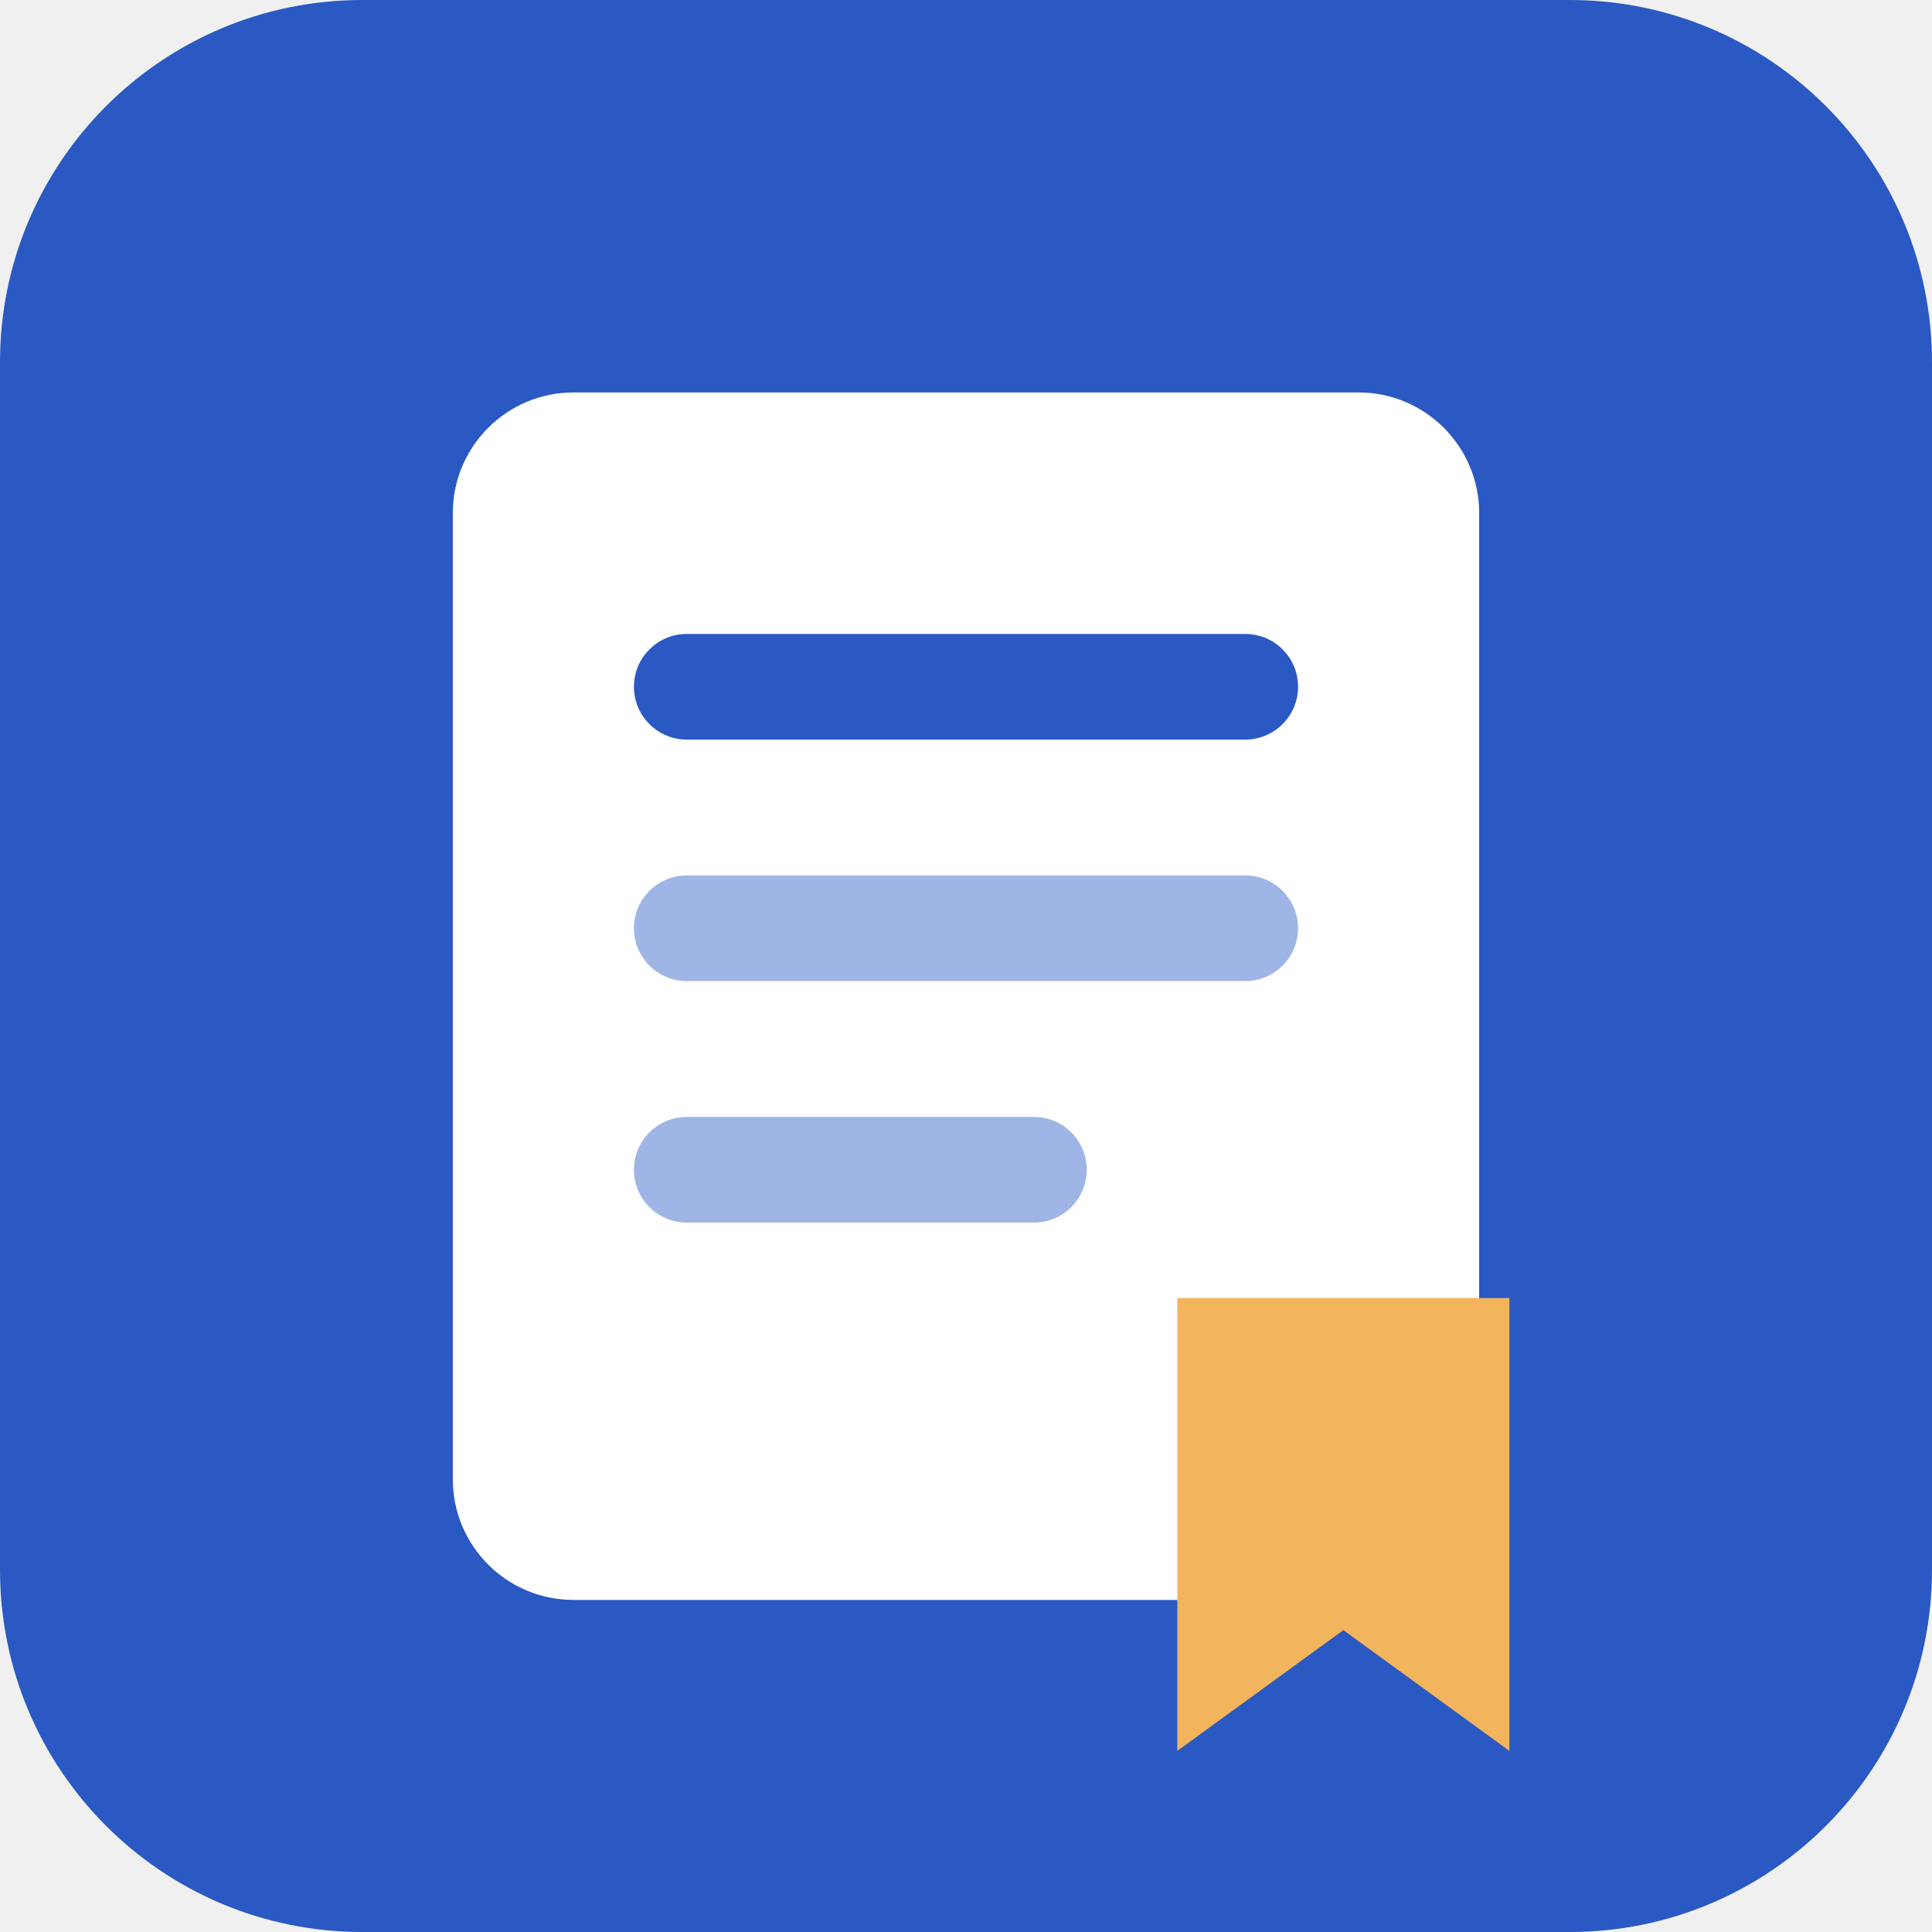
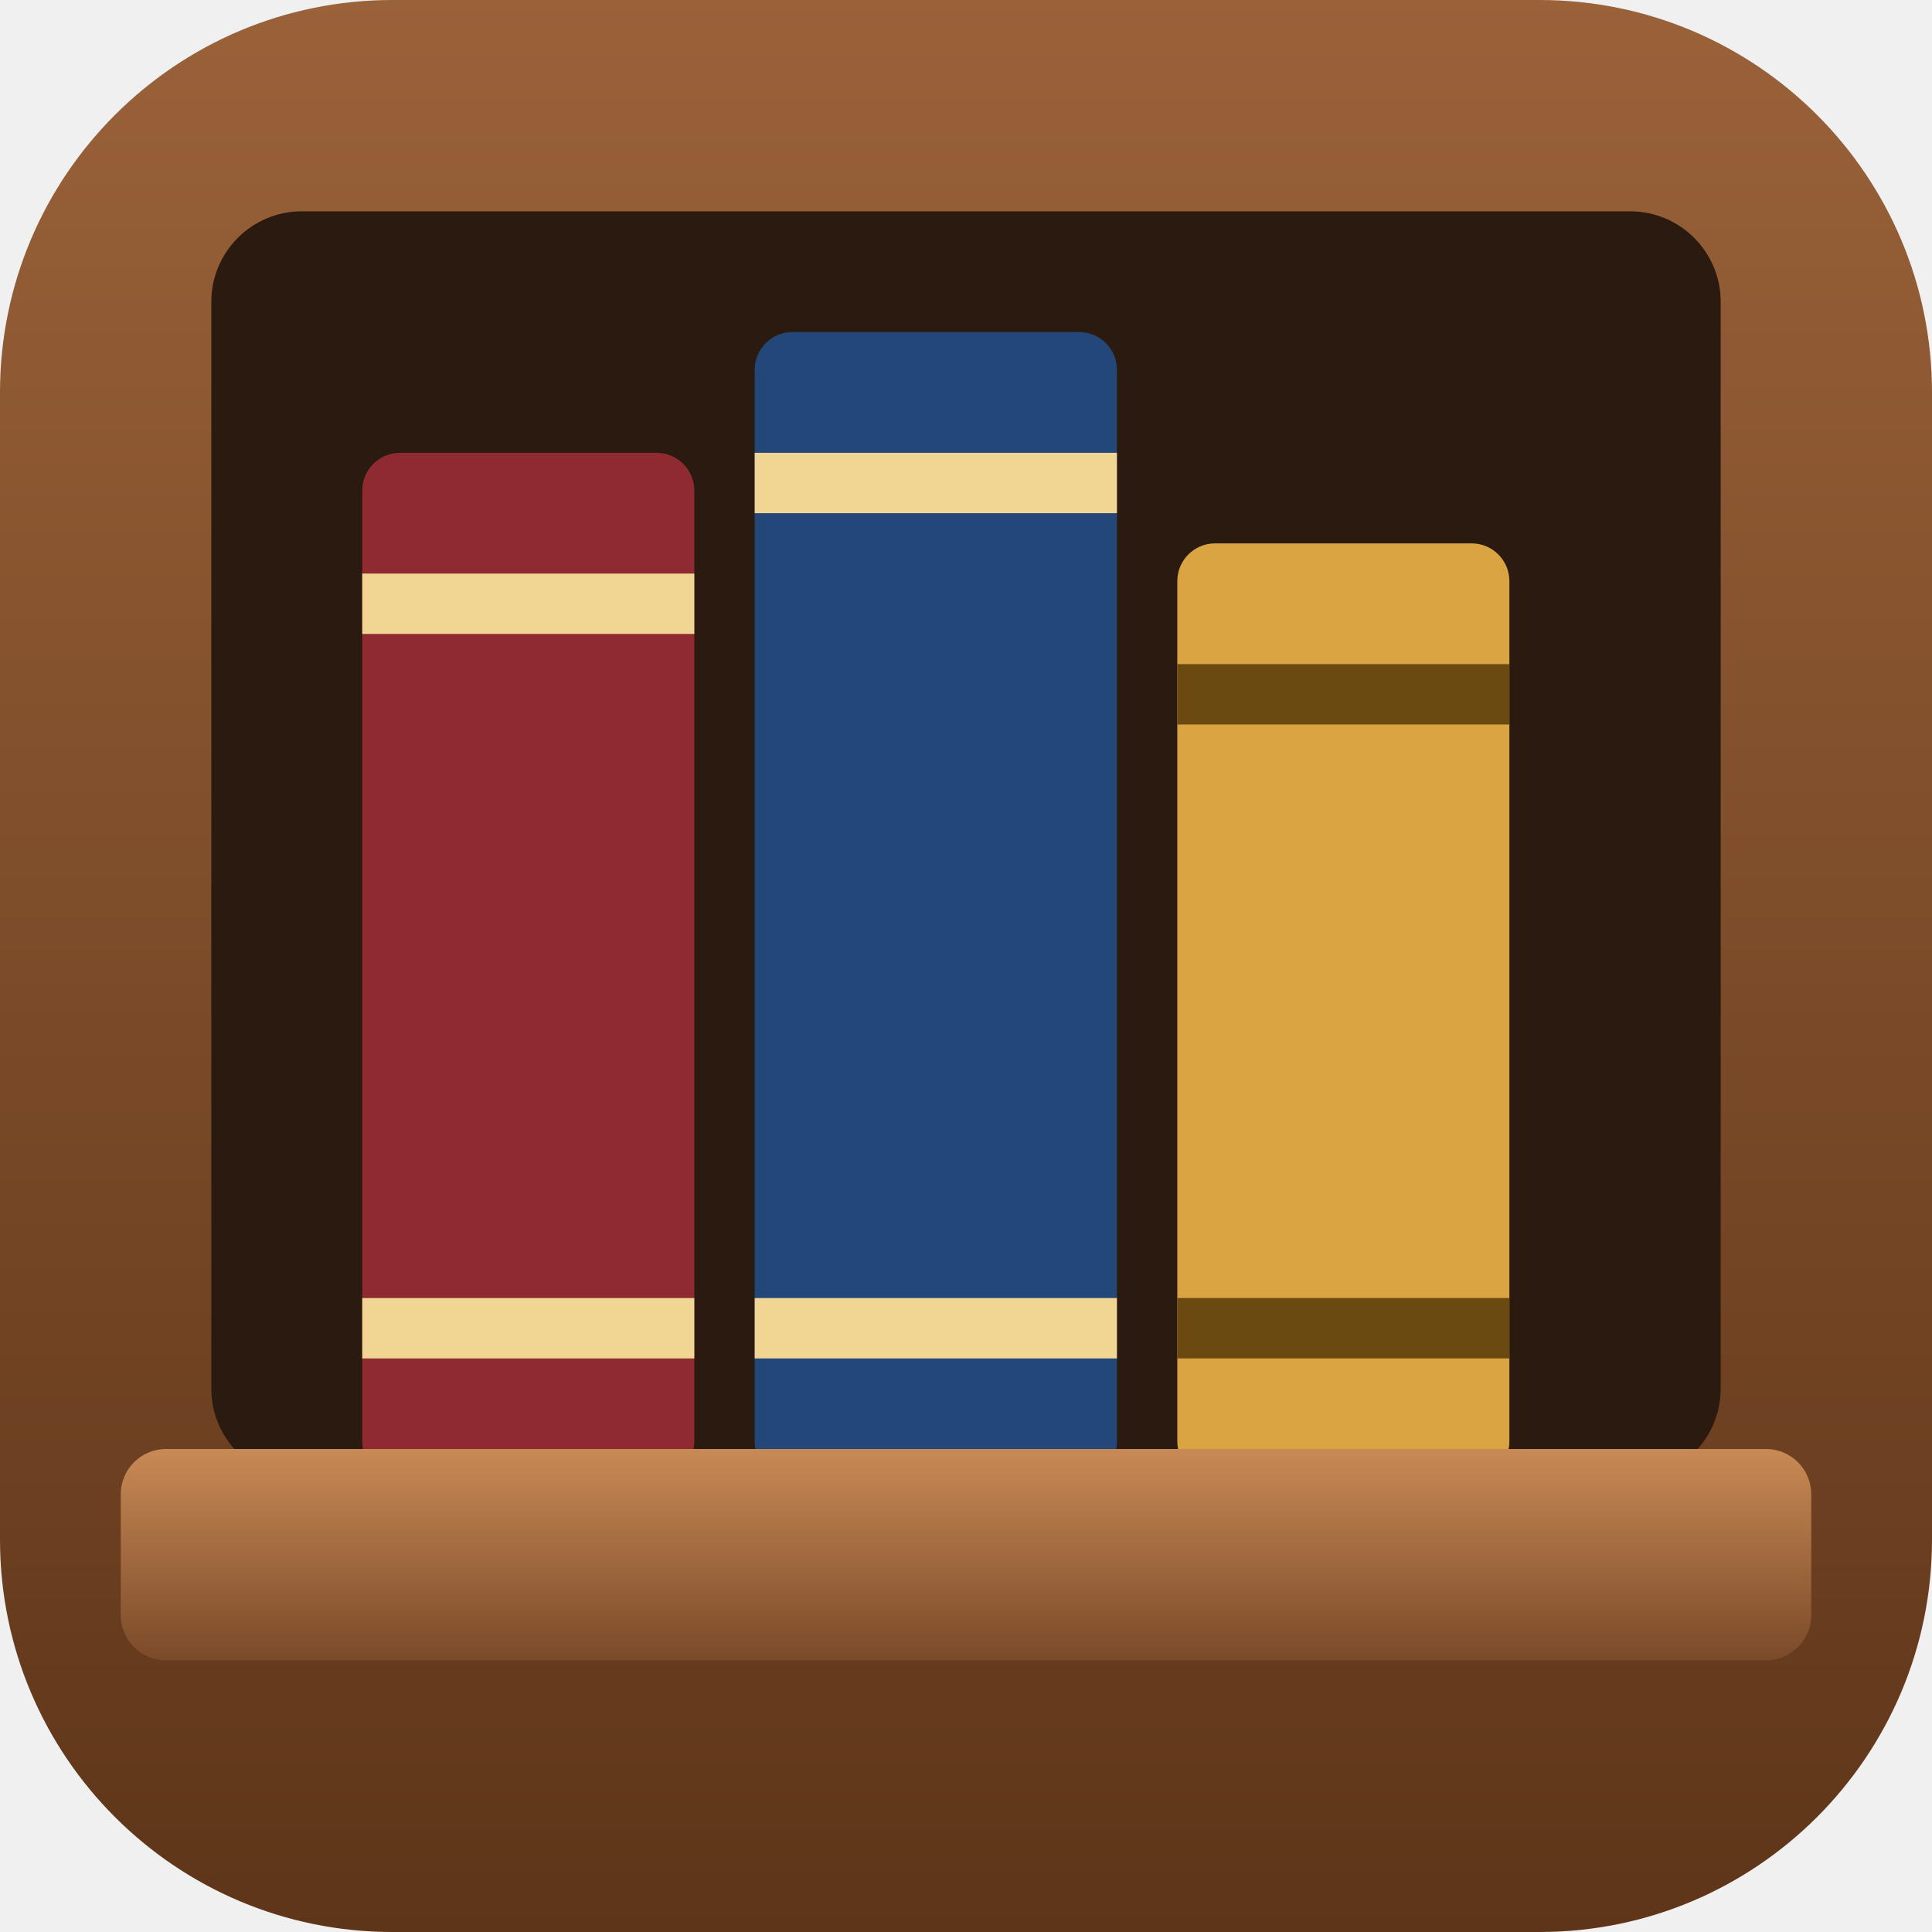
<svg xmlns="http://www.w3.org/2000/svg" viewBox="0 0 128 128">
-   <rect width="128" height="128" rx="24" fill="#2b59c3" />
-   <rect x="30" y="26" width="68" height="80" rx="8" fill="#fff" />
-   <rect x="42" y="42" width="44" height="7" rx="3.5" fill="#2b59c3" />
-   <rect x="42" y="58" width="44" height="7" rx="3.5" fill="#9fb5e6" />
-   <rect x="42" y="74" width="30" height="7" rx="3.5" fill="#9fb5e6" />
-   <path d="M78 86 h22 v30 l-11 -8 l-11 8 z" fill="#f2b45c" />
+   <defs>
+     <linearGradient id="wood" x1="0" y1="0" x2="0" y2="1">
+       <stop offset="0" stop-color="#9a6239" />
+       <stop offset="1" stop-color="#5e3519" />
+     </linearGradient>
+     <linearGradient id="plank" x1="0" y1="0" x2="0" y2="1">
+       <stop offset="0" stop-color="#c88a55" />
+       <stop offset="1" stop-color="#7b4a29" />
+     </linearGradient>
+   </defs>
+   <rect width="128" height="128" rx="26" fill="url(#wood)" />
+   <rect x="14" y="14" width="100" height="84" rx="6" fill="#2b1a0f" />
+   <rect x="24" y="30" width="22" height="68" rx="2.5" fill="#8f2a30" />
+   <rect x="50" y="22" width="24" height="76" rx="2.5" fill="#24477a" />
+   <rect x="78" y="36" width="22" height="62" rx="2.5" fill="#d9a441" />
+   <g fill="#f0d692">
+     <rect x="24" y="38" width="22" height="4" />
+     <rect x="24" y="86" width="22" height="4" />
+     <rect x="50" y="30" width="24" height="4" />
+     <rect x="50" y="86" width="24" height="4" />
+   </g>
+   <g fill="#6b4a12">
+     <rect x="78" y="44" width="22" height="4" />
+     <rect x="78" y="86" width="22" height="4" />
+   </g>
+   <rect x="8" y="96" width="112" height="14" rx="3" fill="url(#plank)" />
</svg>
